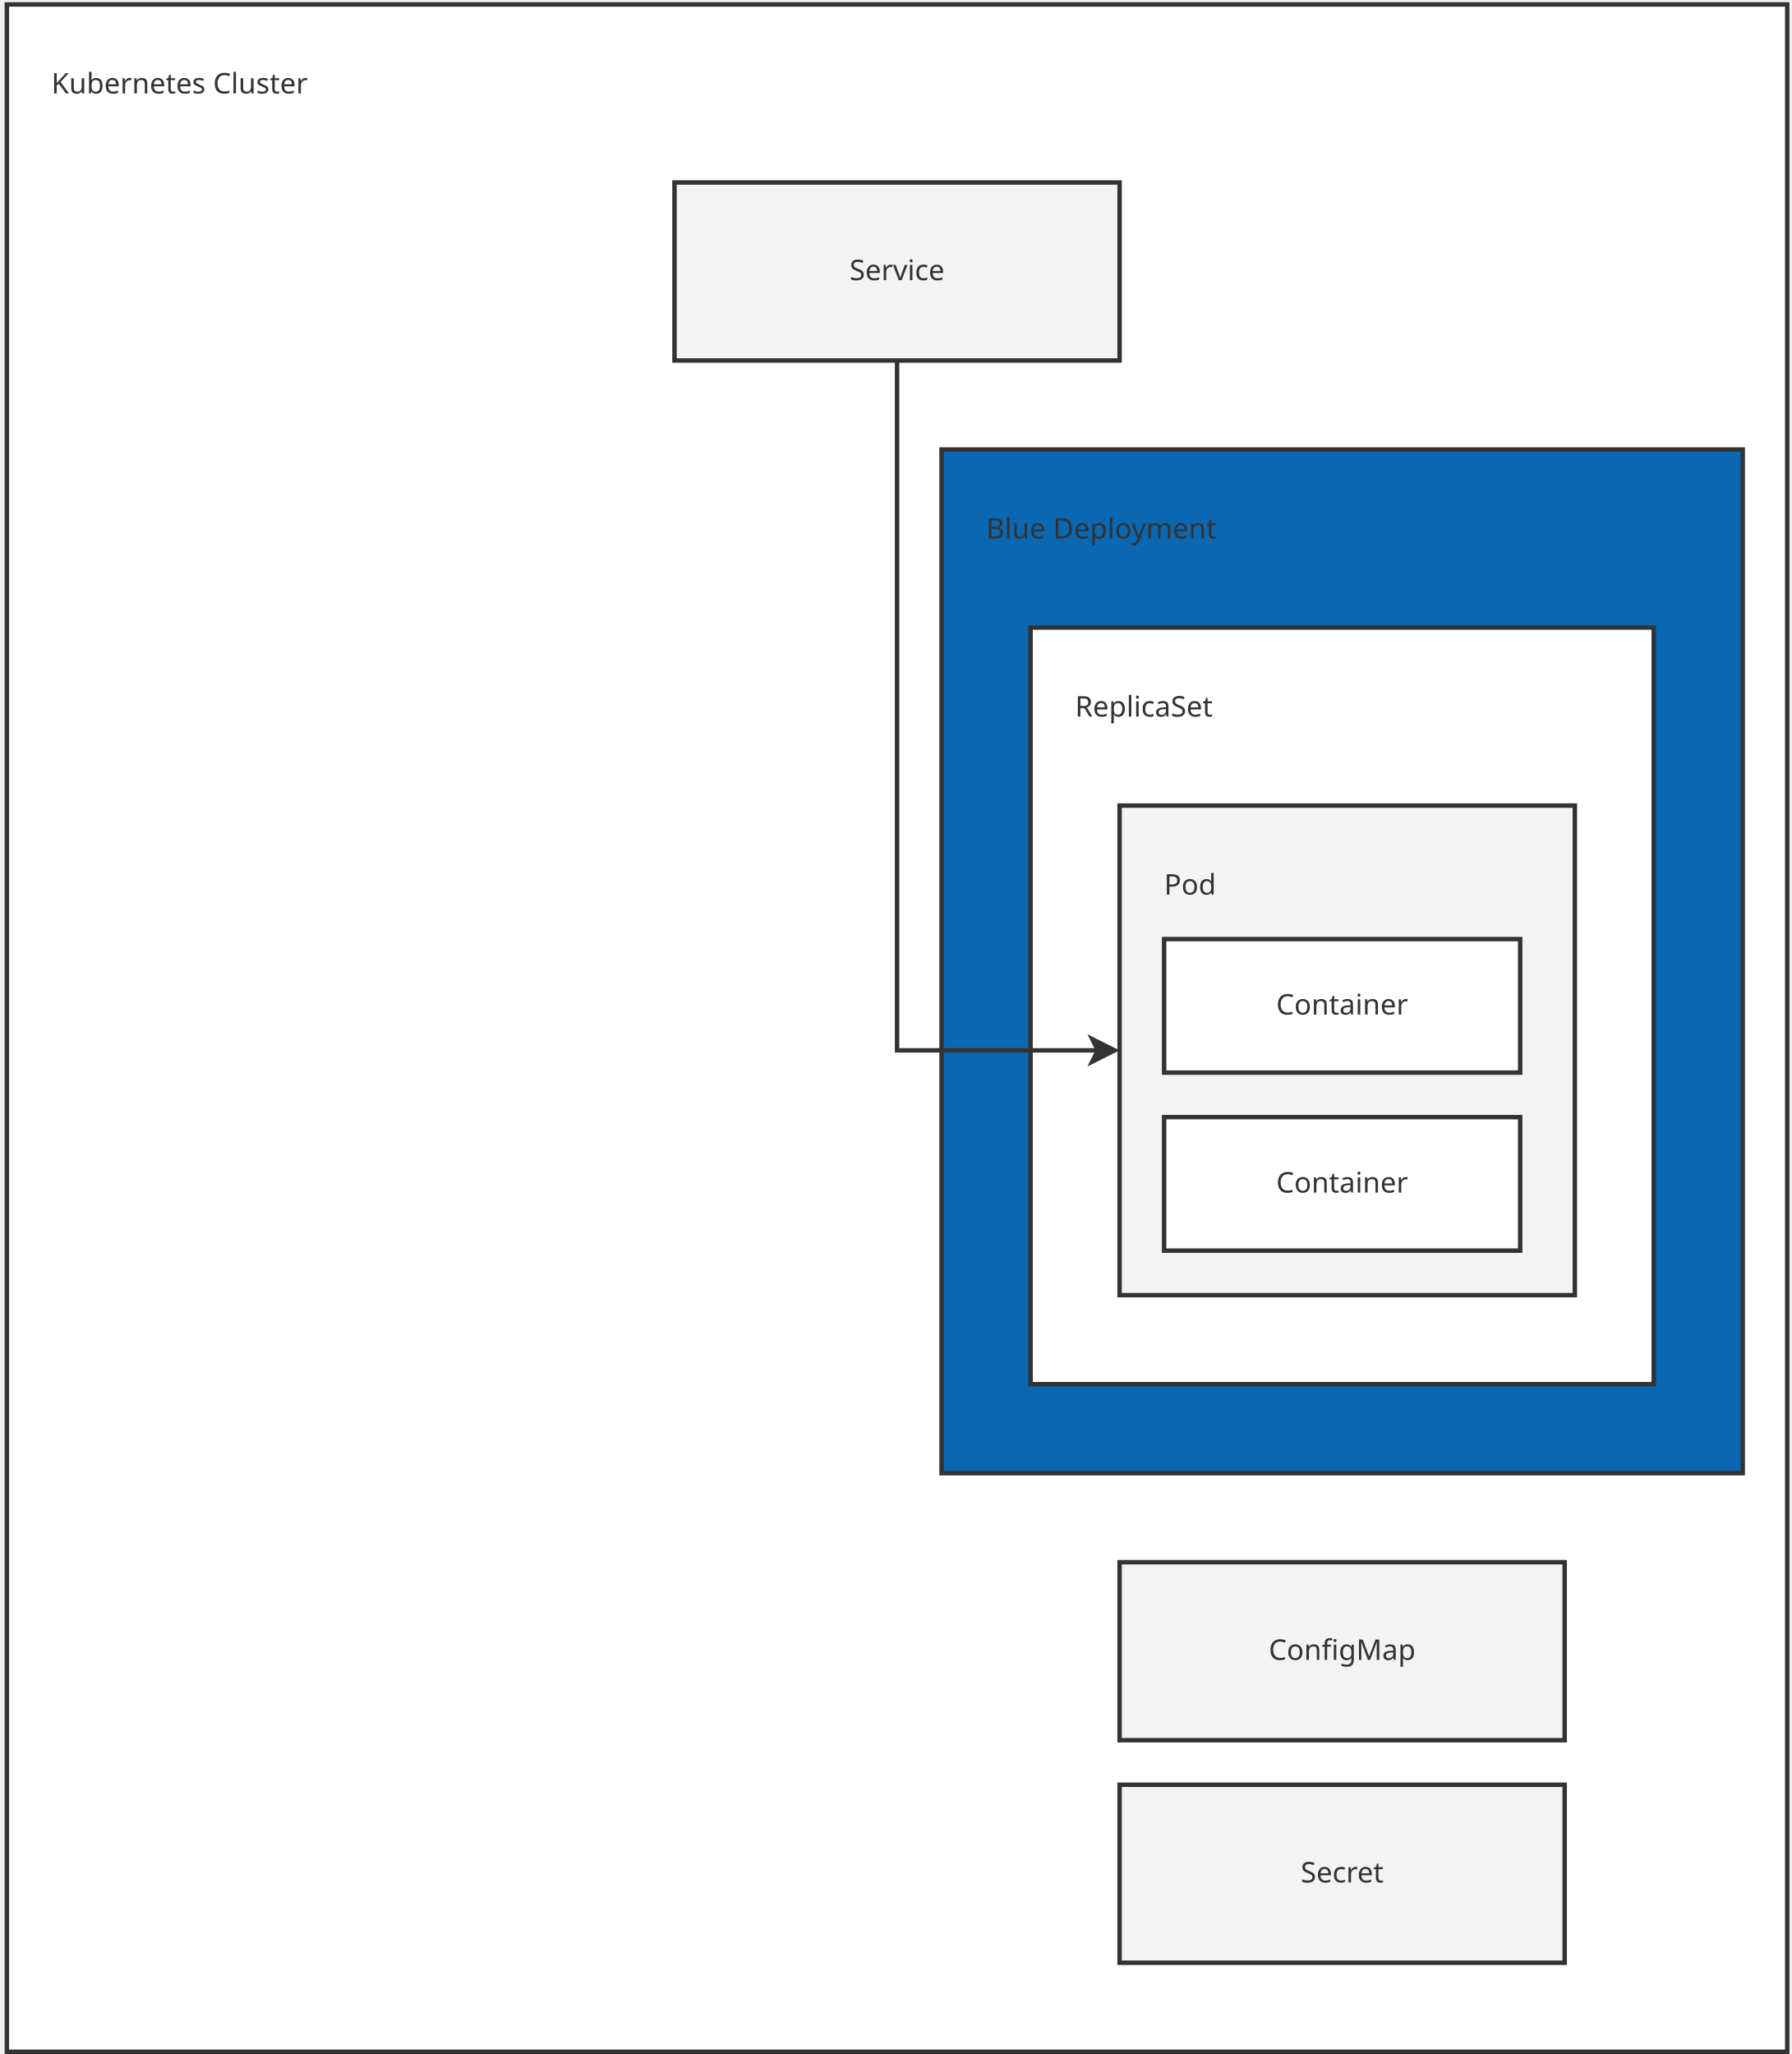
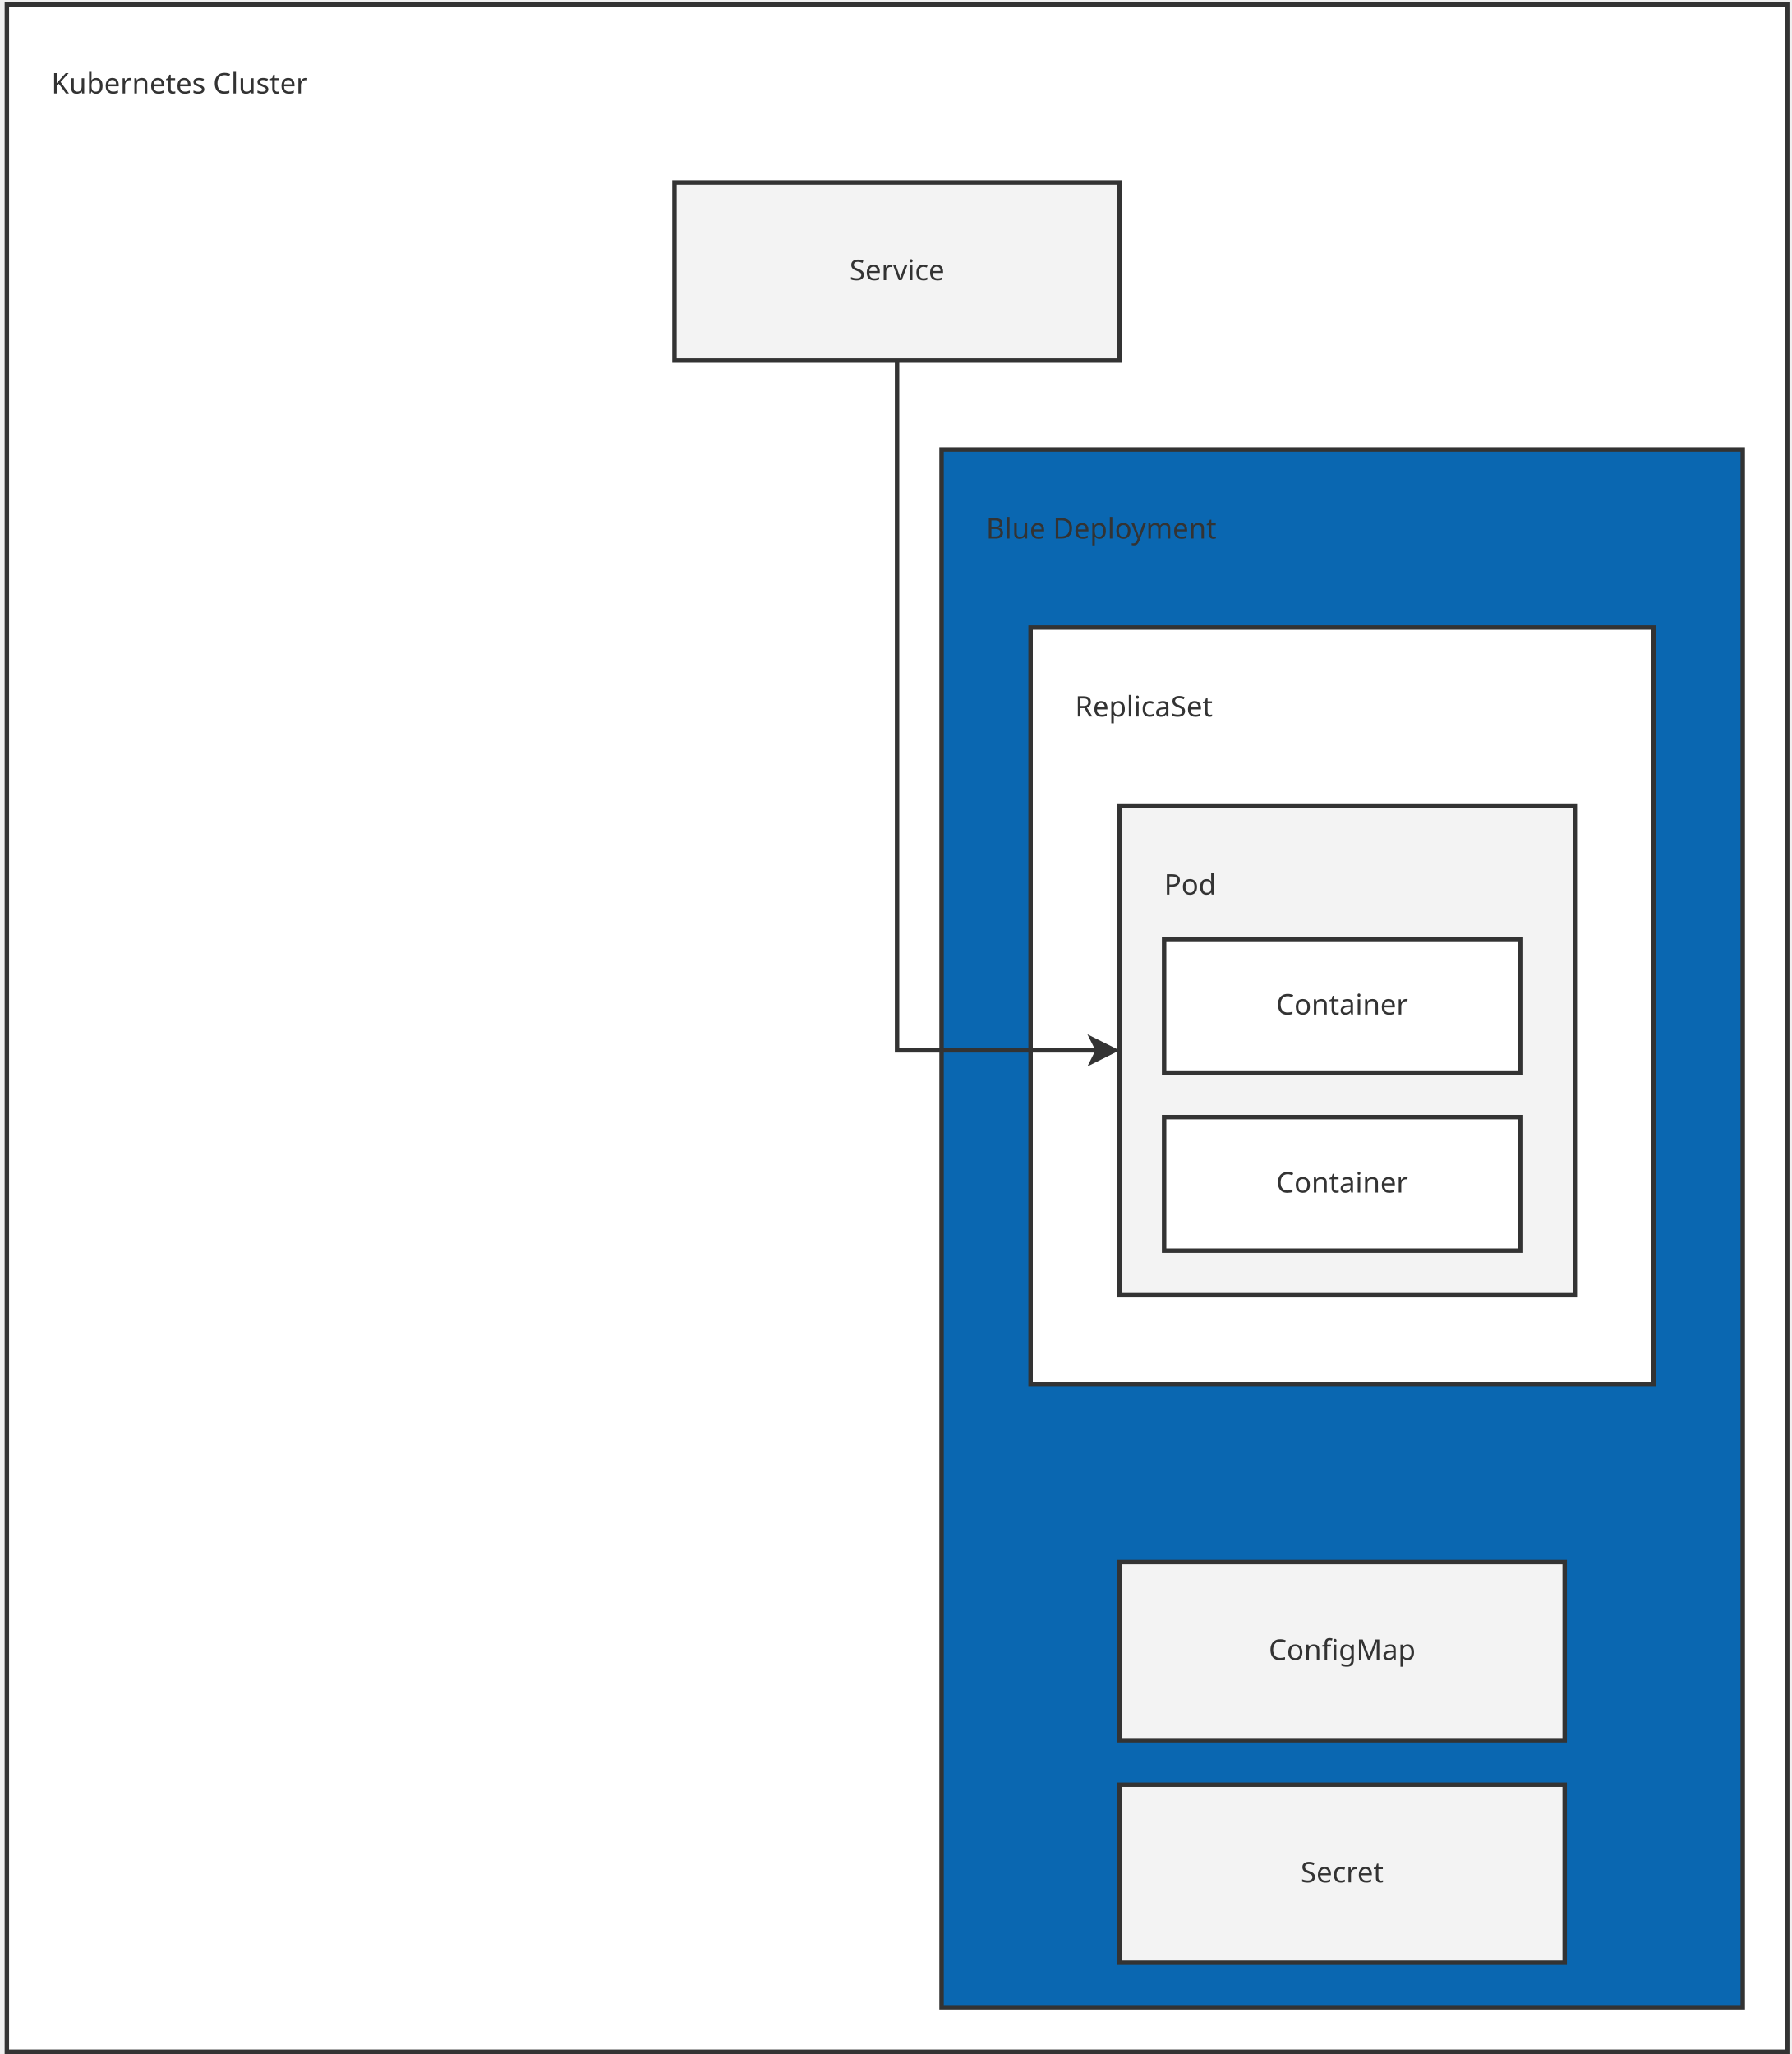
<svg xmlns="http://www.w3.org/2000/svg" width="41cm" height="47cm" viewBox="-402 118 803 923">
  <g>
    <rect style="fill: #ffffff" x="-400" y="120" width="800" height="920" />
    <rect style="fill: none; fill-opacity:0; stroke-width: 2; stroke: #333333" x="-400" y="120" width="800" height="920" />
    <text font-size="12.8" style="fill: #333333;text-anchor:middle;font-family:sans-serif;font-style:normal;font-weight:normal" x="0" y="583.9">
      <tspan x="0" y="583.9" />
    </text>
  </g>
  <text font-size="12.8" style="fill: #333333;text-anchor:start;font-family:sans-serif;font-style:normal;font-weight:normal" x="-210" y="324">
    <tspan x="-210" y="324" />
  </text>
  <text font-size="12.8" style="fill: #333333;text-anchor:start;font-family:sans-serif;font-style:normal;font-weight:normal" x="-210" y="324">
    <tspan x="-210" y="324" />
  </text>
  <text font-size="12.8" style="fill: #333333;text-anchor:start;font-family:sans-serif;font-style:normal;font-weight:normal" x="-380" y="160">
    <tspan x="-380" y="160">Kubernetes Cluster</tspan>
  </text>
  <text font-size="12.8" style="fill: #333333;text-anchor:start;font-family:sans-serif;font-style:normal;font-weight:normal" x="-200" y="570">
    <tspan x="-200" y="570" />
  </text>
  <text font-size="12.8" style="fill: #333333;text-anchor:start;font-family:sans-serif;font-style:normal;font-weight:normal" x="0" y="240">
    <tspan x="0" y="240" />
  </text>
  <g>
    <rect style="fill: #f3f3f3" x="-100" y="200" width="200" height="80" />
    <rect style="fill: none; fill-opacity:0; stroke-width: 2; stroke: #333333" x="-100" y="200" width="200" height="80" />
    <text font-size="12.8" style="fill: #333333;text-anchor:middle;font-family:sans-serif;font-style:normal;font-weight:normal" x="0" y="243.9">
      <tspan x="0" y="243.9">Service</tspan>
    </text>
  </g>
  <g>
-     <rect style="fill: #0a67b1" x="20" y="320" width="360" height="460" />
-     <rect style="fill: none; fill-opacity:0; stroke-width: 2; stroke: #333333" x="20" y="320" width="360" height="460" />
-     <text font-size="12.8" style="fill: #333333;text-anchor:middle;font-family:sans-serif;font-style:normal;font-weight:normal" x="200" y="553.9">
-       <tspan x="200" y="553.9" />
+     <rect style="fill: #0a67b1" x="20" y="320" width="360" height="700" />
+     <rect style="fill: none; fill-opacity:0; stroke-width: 2; stroke: #333333" x="20" y="320" width="360" height="700" />
+     <text font-size="12.8" style="fill: #333333;text-anchor:middle;font-family:sans-serif;font-style:normal;font-weight:normal" x="200" y="673.9">
+       <tspan x="200" y="673.9" />
    </text>
  </g>
  <text font-size="12.8" style="fill: #333333;text-anchor:start;font-family:sans-serif;font-style:normal;font-weight:normal" x="40" y="360">
    <tspan x="40" y="360">Blue Deployment</tspan>
  </text>
  <g>
    <rect style="fill: #ffffff" x="60" y="400" width="280" height="340" />
    <rect style="fill: none; fill-opacity:0; stroke-width: 2; stroke: #333333" x="60" y="400" width="280" height="340" />
    <text font-size="12.8" style="fill: #333333;text-anchor:middle;font-family:sans-serif;font-style:normal;font-weight:normal" x="200" y="573.9">
      <tspan x="200" y="573.9" />
    </text>
  </g>
  <text font-size="12.8" style="fill: #333333;text-anchor:start;font-family:sans-serif;font-style:normal;font-weight:normal" x="80" y="440">
    <tspan x="80" y="440">ReplicaSet</tspan>
  </text>
  <g>
    <rect style="fill: #f3f3f3" x="100" y="480" width="204.566" height="220" />
    <rect style="fill: none; fill-opacity:0; stroke-width: 2; stroke: #333333" x="100" y="480" width="204.566" height="220" />
    <text font-size="12.8" style="fill: #333333;text-anchor:middle;font-family:sans-serif;font-style:normal;font-weight:normal" x="202.283" y="593.9">
      <tspan x="202.283" y="593.9" />
    </text>
  </g>
  <text font-size="12.8" style="fill: #333333;text-anchor:start;font-family:sans-serif;font-style:normal;font-weight:normal" x="120" y="520">
    <tspan x="120" y="520">Pod</tspan>
  </text>
  <g>
    <rect style="fill: #ffffff" x="120" y="540" width="160" height="60" />
    <rect style="fill: none; fill-opacity:0; stroke-width: 2; stroke: #333333" x="120" y="540" width="160" height="60" />
    <text font-size="12.8" style="fill: #333333;text-anchor:middle;font-family:sans-serif;font-style:normal;font-weight:normal" x="200" y="573.9">
      <tspan x="200" y="573.9">Container</tspan>
    </text>
  </g>
  <g>
    <rect style="fill: #ffffff" x="120" y="620" width="160" height="60" />
    <rect style="fill: none; fill-opacity:0; stroke-width: 2; stroke: #333333" x="120" y="620" width="160" height="60" />
    <text font-size="12.8" style="fill: #333333;text-anchor:middle;font-family:sans-serif;font-style:normal;font-weight:normal" x="200" y="653.9">
      <tspan x="200" y="653.9">Container</tspan>
    </text>
  </g>
  <g>
    <polyline style="fill: none; fill-opacity:0; stroke-width: 2; stroke: #333333" points="0,280 0,590 90.264,590 " />
    <polygon style="fill: #333333" points="97.764,590 87.764,595 90.264,590 87.764,585 " />
    <polygon style="fill: none; fill-opacity:0; stroke-width: 2; stroke: #333333" points="97.764,590 87.764,595 90.264,590 87.764,585 " />
  </g>
  <g>
    <rect style="fill: #f3f3f3" x="100" y="820" width="200" height="80" />
    <rect style="fill: none; fill-opacity:0; stroke-width: 2; stroke: #333333" x="100" y="820" width="200" height="80" />
    <text font-size="12.8" style="fill: #333333;text-anchor:middle;font-family:sans-serif;font-style:normal;font-weight:normal" x="200" y="863.9">
      <tspan x="200" y="863.9">ConfigMap</tspan>
    </text>
  </g>
  <g>
    <rect style="fill: #f3f3f3" x="100" y="920" width="200" height="80" />
    <rect style="fill: none; fill-opacity:0; stroke-width: 2; stroke: #333333" x="100" y="920" width="200" height="80" />
    <text font-size="12.8" style="fill: #333333;text-anchor:middle;font-family:sans-serif;font-style:normal;font-weight:normal" x="200" y="963.9">
      <tspan x="200" y="963.9">Secret</tspan>
    </text>
  </g>
</svg>
